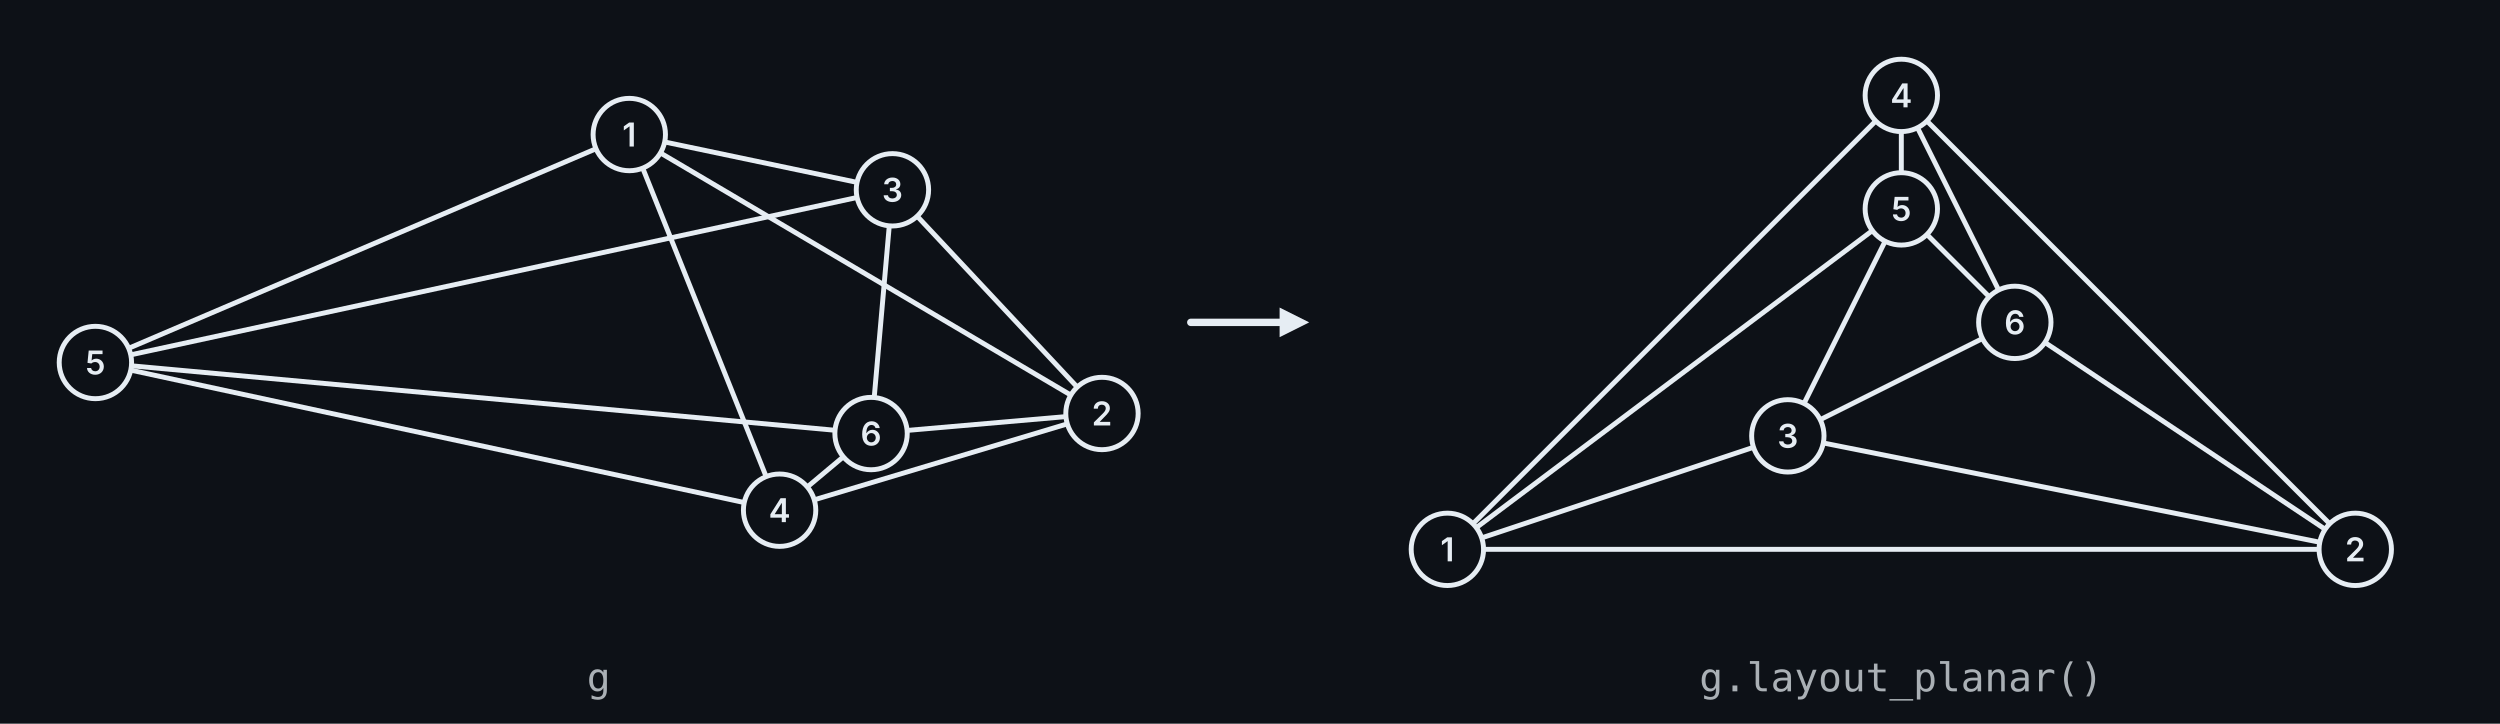
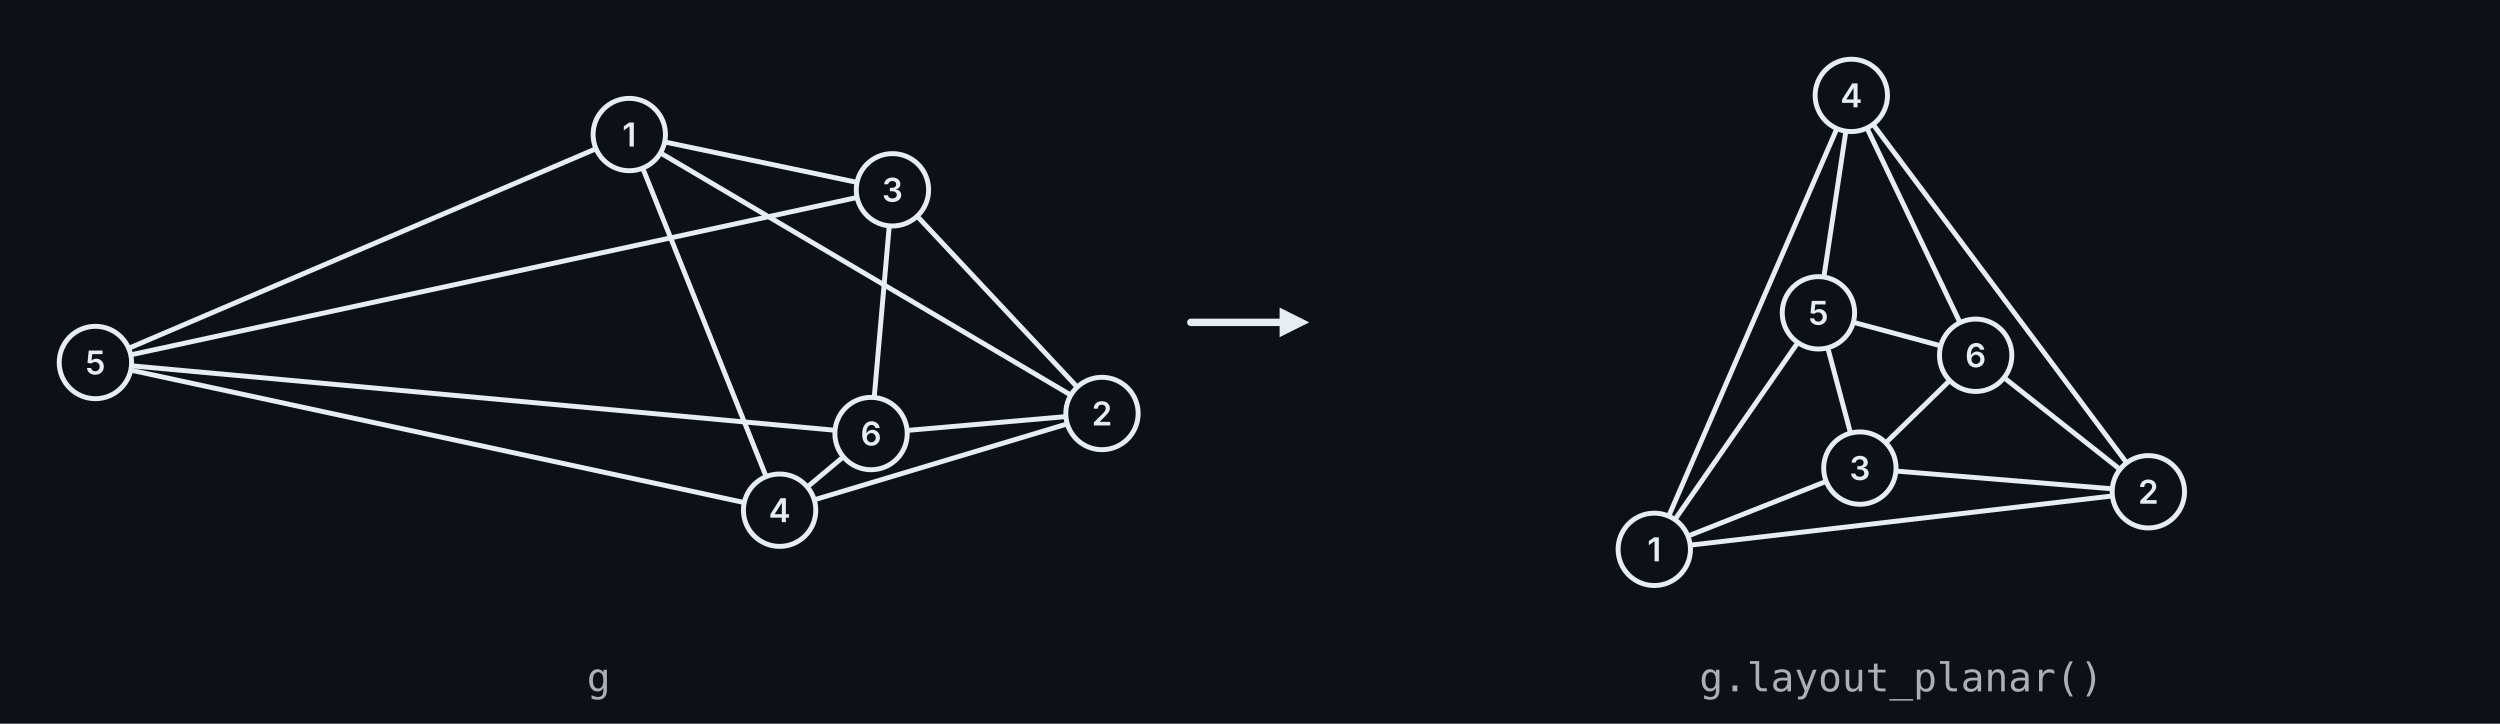
<svg xmlns="http://www.w3.org/2000/svg" viewBox="0 0 760 220" width="760" height="220" role="img" xml:space="preserve">
  <rect width="760" height="220" fill="#0d1117" />
  <line x1="362.0" y1="98.0" x2="390.0" y2="98.0" stroke="#e6edf3" stroke-opacity="1.0" stroke-width="2.25" stroke-linecap="round" />
  <polygon points="398.0,98.0 389.0,102.5 389.0,93.5" fill="#e6edf3" fill-opacity="1.0" />
  <path d="M 200.77 46.49 L 325.53 120.11" fill="none" stroke="#e6edf3" stroke-opacity="1" stroke-width="1.5" stroke-linecap="round" />
  <path d="M 202.07 43.16 L 260.53 55.44" fill="none" stroke="#e6edf3" stroke-opacity="1" stroke-width="1.5" stroke-linecap="round" />
  <path d="M 195.39 51.11 L 232.91 144.89" fill="none" stroke="#e6edf3" stroke-opacity="1" stroke-width="1.5" stroke-linecap="round" />
  <path d="M 181.18 45.22 L 39.12 105.88" fill="none" stroke="#e6edf3" stroke-opacity="1" stroke-width="1.5" stroke-linecap="round" />
  <path d="M 327.48 117.67 L 278.82 65.73" fill="none" stroke="#e6edf3" stroke-opacity="1" stroke-width="1.5" stroke-linecap="round" />
  <path d="M 324.46 128.86 L 247.54 151.94" fill="none" stroke="#e6edf3" stroke-opacity="1" stroke-width="1.5" stroke-linecap="round" />
  <path d="M 324.04 126.65 L 275.76 130.85" fill="none" stroke="#e6edf3" stroke-opacity="1" stroke-width="1.5" stroke-linecap="round" />
  <path d="M 260.55 60.03 L 39.75 107.87" fill="none" stroke="#e6edf3" stroke-opacity="1" stroke-width="1.5" stroke-linecap="round" />
  <path d="M 270.34 68.66 L 265.76 120.84" fill="none" stroke="#e6edf3" stroke-opacity="1" stroke-width="1.5" stroke-linecap="round" />
  <path d="M 226.25 152.78 L 39.75 112.52" fill="none" stroke="#e6edf3" stroke-opacity="1" stroke-width="1.5" stroke-linecap="round" />
  <path d="M 245.43 148.03 L 256.37 138.87" fill="none" stroke="#e6edf3" stroke-opacity="1" stroke-width="1.5" stroke-linecap="round" />
  <path d="M 39.95 111.20 L 253.85 130.80" fill="none" stroke="#e6edf3" stroke-opacity="1" stroke-width="1.5" stroke-linecap="round" />
-   <path d="M 451.00 167.00 L 705.00 167.00" fill="none" stroke="#e6edf3" stroke-opacity="1" stroke-width="1.5" stroke-linecap="round" />
-   <path d="M 450.44 163.52 L 533.06 135.98" fill="none" stroke="#e6edf3" stroke-opacity="1" stroke-width="1.5" stroke-linecap="round" />
-   <path d="M 447.78 159.22 L 570.22 36.78" fill="none" stroke="#e6edf3" stroke-opacity="1" stroke-width="1.5" stroke-linecap="round" />
-   <path d="M 448.80 160.40 L 569.20 70.10" fill="none" stroke="#e6edf3" stroke-opacity="1" stroke-width="1.5" stroke-linecap="round" />
-   <path d="M 705.21 164.84 L 554.29 134.66" fill="none" stroke="#e6edf3" stroke-opacity="1" stroke-width="1.5" stroke-linecap="round" />
-   <path d="M 708.22 159.22 L 585.78 36.78" fill="none" stroke="#e6edf3" stroke-opacity="1" stroke-width="1.5" stroke-linecap="round" />
-   <path d="M 706.85 160.90 L 621.65 104.10" fill="none" stroke="#e6edf3" stroke-opacity="1" stroke-width="1.5" stroke-linecap="round" />
-   <path d="M 548.42 122.66 L 573.08 73.34" fill="none" stroke="#e6edf3" stroke-opacity="1" stroke-width="1.5" stroke-linecap="round" />
-   <path d="M 553.34 127.58 L 602.66 102.92" fill="none" stroke="#e6edf3" stroke-opacity="1" stroke-width="1.5" stroke-linecap="round" />
-   <path d="M 578.00 40.00 L 578.00 52.50" fill="none" stroke="#e6edf3" stroke-opacity="1" stroke-width="1.5" stroke-linecap="round" />
-   <path d="M 582.92 38.84 L 607.58 88.16" fill="none" stroke="#e6edf3" stroke-opacity="1" stroke-width="1.5" stroke-linecap="round" />
-   <path d="M 585.78 71.28 L 604.72 90.22" fill="none" stroke="#e6edf3" stroke-opacity="1" stroke-width="1.5" stroke-linecap="round" />
+   <path d="M 513.83 165.73 L 642.17 150.77" fill="none" stroke="#e6edf3" stroke-opacity="1" stroke-width="1.5" stroke-linecap="round" />
+   <path d="M 513.13 162.96 L 555.17 146.34" fill="none" stroke="#e6edf3" stroke-opacity="1" stroke-width="1.5" stroke-linecap="round" />
+   <path d="M 507.28 156.91 L 558.42 39.09" fill="none" stroke="#e6edf3" stroke-opacity="1" stroke-width="1.5" stroke-linecap="round" />
+   <path d="M 509.17 157.96 L 546.53 104.14" fill="none" stroke="#e6edf3" stroke-opacity="1" stroke-width="1.5" stroke-linecap="round" />
+   <path d="M 642.14 148.60 L 576.36 143.20" fill="none" stroke="#e6edf3" stroke-opacity="1" stroke-width="1.5" stroke-linecap="round" />
+   <path d="M 646.50 140.70 L 569.40 37.80" fill="none" stroke="#e6edf3" stroke-opacity="1" stroke-width="1.5" stroke-linecap="round" />
+   <path d="M 644.47 142.68 L 609.23 114.82" fill="none" stroke="#e6edf3" stroke-opacity="1" stroke-width="1.5" stroke-linecap="round" />
+   <path d="M 562.56 131.67 L 555.64 105.73" fill="none" stroke="#e6edf3" stroke-opacity="1" stroke-width="1.5" stroke-linecap="round" />
+   <path d="M 573.28 134.62 L 592.72 115.68" fill="none" stroke="#e6edf3" stroke-opacity="1" stroke-width="1.5" stroke-linecap="round" />
+   <path d="M 561.15 39.88 L 554.45 84.22" fill="none" stroke="#e6edf3" stroke-opacity="1" stroke-width="1.5" stroke-linecap="round" />
+   <path d="M 567.55 38.92 L 595.85 98.08" fill="none" stroke="#e6edf3" stroke-opacity="1" stroke-width="1.5" stroke-linecap="round" />
+   <path d="M 563.42 97.97 L 589.98 105.13" fill="none" stroke="#e6edf3" stroke-opacity="1" stroke-width="1.5" stroke-linecap="round" />
  <circle cx="271.3" cy="57.7" r="11" fill="#0d1117" stroke="#e6edf3" stroke-opacity="1" stroke-width="1.5" />
  <text x="271.3" y="57.7" text-anchor="middle" dominant-baseline="central" font-family="ui-sans-serif, system-ui, -apple-system, 'Segoe UI', sans-serif" font-size="10" font-weight="600" fill="#e6edf3" fill-opacity="1">3</text>
  <circle cx="191.3" cy="40.9" r="11" fill="#0d1117" stroke="#e6edf3" stroke-opacity="1" stroke-width="1.5" />
  <text x="191.3" y="40.9" text-anchor="middle" dominant-baseline="central" font-family="ui-sans-serif, system-ui, -apple-system, 'Segoe UI', sans-serif" font-size="10" font-weight="600" fill="#e6edf3" fill-opacity="1">1</text>
  <circle cx="29.0" cy="110.2" r="11" fill="#0d1117" stroke="#e6edf3" stroke-opacity="1" stroke-width="1.5" />
  <text x="29.0" y="110.2" text-anchor="middle" dominant-baseline="central" font-family="ui-sans-serif, system-ui, -apple-system, 'Segoe UI', sans-serif" font-size="10" font-weight="600" fill="#e6edf3" fill-opacity="1">5</text>
  <circle cx="264.8" cy="131.8" r="11" fill="#0d1117" stroke="#e6edf3" stroke-opacity="1" stroke-width="1.5" />
  <text x="264.8" y="131.8" text-anchor="middle" dominant-baseline="central" font-family="ui-sans-serif, system-ui, -apple-system, 'Segoe UI', sans-serif" font-size="10" font-weight="600" fill="#e6edf3" fill-opacity="1">6</text>
  <circle cx="237.0" cy="155.1" r="11" fill="#0d1117" stroke="#e6edf3" stroke-opacity="1" stroke-width="1.5" />
  <text x="237.0" y="155.1" text-anchor="middle" dominant-baseline="central" font-family="ui-sans-serif, system-ui, -apple-system, 'Segoe UI', sans-serif" font-size="10" font-weight="600" fill="#e6edf3" fill-opacity="1">4</text>
  <circle cx="335.0" cy="125.7" r="11" fill="#0d1117" stroke="#e6edf3" stroke-opacity="1" stroke-width="1.5" />
  <text x="335.0" y="125.7" text-anchor="middle" dominant-baseline="central" font-family="ui-sans-serif, system-ui, -apple-system, 'Segoe UI', sans-serif" font-size="10" font-weight="600" fill="#e6edf3" fill-opacity="1">2</text>
-   <circle cx="543.5" cy="132.5" r="11" fill="#0d1117" stroke="#e6edf3" stroke-opacity="1" stroke-width="1.5" />
-   <text x="543.5" y="132.5" text-anchor="middle" dominant-baseline="central" font-family="ui-sans-serif, system-ui, -apple-system, 'Segoe UI', sans-serif" font-size="10" font-weight="600" fill="#e6edf3" fill-opacity="1">3</text>
-   <circle cx="440.0" cy="167.0" r="11" fill="#0d1117" stroke="#e6edf3" stroke-opacity="1" stroke-width="1.5" />
-   <text x="440.0" y="167.0" text-anchor="middle" dominant-baseline="central" font-family="ui-sans-serif, system-ui, -apple-system, 'Segoe UI', sans-serif" font-size="10" font-weight="600" fill="#e6edf3" fill-opacity="1">1</text>
-   <circle cx="578.0" cy="63.5" r="11" fill="#0d1117" stroke="#e6edf3" stroke-opacity="1" stroke-width="1.5" />
-   <text x="578.0" y="63.5" text-anchor="middle" dominant-baseline="central" font-family="ui-sans-serif, system-ui, -apple-system, 'Segoe UI', sans-serif" font-size="10" font-weight="600" fill="#e6edf3" fill-opacity="1">5</text>
-   <circle cx="612.5" cy="98.0" r="11" fill="#0d1117" stroke="#e6edf3" stroke-opacity="1" stroke-width="1.5" />
-   <text x="612.5" y="98.0" text-anchor="middle" dominant-baseline="central" font-family="ui-sans-serif, system-ui, -apple-system, 'Segoe UI', sans-serif" font-size="10" font-weight="600" fill="#e6edf3" fill-opacity="1">6</text>
-   <circle cx="578.0" cy="29.0" r="11" fill="#0d1117" stroke="#e6edf3" stroke-opacity="1" stroke-width="1.5" />
-   <text x="578.0" y="29.0" text-anchor="middle" dominant-baseline="central" font-family="ui-sans-serif, system-ui, -apple-system, 'Segoe UI', sans-serif" font-size="10" font-weight="600" fill="#e6edf3" fill-opacity="1">4</text>
-   <circle cx="716.0" cy="167.0" r="11" fill="#0d1117" stroke="#e6edf3" stroke-opacity="1" stroke-width="1.5" />
-   <text x="716.0" y="167.0" text-anchor="middle" dominant-baseline="central" font-family="ui-sans-serif, system-ui, -apple-system, 'Segoe UI', sans-serif" font-size="10" font-weight="600" fill="#e6edf3" fill-opacity="1">2</text>
+   <circle cx="565.4" cy="142.3" r="11" fill="#0d1117" stroke="#e6edf3" stroke-opacity="1" stroke-width="1.5" />
+   <text x="565.4" y="142.3" text-anchor="middle" dominant-baseline="central" font-family="ui-sans-serif, system-ui, -apple-system, 'Segoe UI', sans-serif" font-size="10" font-weight="600" fill="#e6edf3" fill-opacity="1">3</text>
+   <circle cx="502.9" cy="167.0" r="11" fill="#0d1117" stroke="#e6edf3" stroke-opacity="1" stroke-width="1.5" />
+   <text x="502.9" y="167.0" text-anchor="middle" dominant-baseline="central" font-family="ui-sans-serif, system-ui, -apple-system, 'Segoe UI', sans-serif" font-size="10" font-weight="600" fill="#e6edf3" fill-opacity="1">1</text>
+   <circle cx="552.8" cy="95.1" r="11" fill="#0d1117" stroke="#e6edf3" stroke-opacity="1" stroke-width="1.5" />
+   <text x="552.8" y="95.1" text-anchor="middle" dominant-baseline="central" font-family="ui-sans-serif, system-ui, -apple-system, 'Segoe UI', sans-serif" font-size="10" font-weight="600" fill="#e6edf3" fill-opacity="1">5</text>
+   <circle cx="600.6" cy="108.0" r="11" fill="#0d1117" stroke="#e6edf3" stroke-opacity="1" stroke-width="1.5" />
+   <text x="600.6" y="108.0" text-anchor="middle" dominant-baseline="central" font-family="ui-sans-serif, system-ui, -apple-system, 'Segoe UI', sans-serif" font-size="10" font-weight="600" fill="#e6edf3" fill-opacity="1">6</text>
+   <circle cx="562.8" cy="29.0" r="11" fill="#0d1117" stroke="#e6edf3" stroke-opacity="1" stroke-width="1.5" />
+   <text x="562.8" y="29.0" text-anchor="middle" dominant-baseline="central" font-family="ui-sans-serif, system-ui, -apple-system, 'Segoe UI', sans-serif" font-size="10" font-weight="600" fill="#e6edf3" fill-opacity="1">4</text>
+   <circle cx="653.1" cy="149.5" r="11" fill="#0d1117" stroke="#e6edf3" stroke-opacity="1" stroke-width="1.5" />
+   <text x="653.1" y="149.5" text-anchor="middle" dominant-baseline="central" font-family="ui-sans-serif, system-ui, -apple-system, 'Segoe UI', sans-serif" font-size="10" font-weight="600" fill="#e6edf3" fill-opacity="1">2</text>
  <text x="182.0" y="206.0" text-anchor="middle" dominant-baseline="central" font-family="ui-monospace, SFMono-Regular, Menlo, Consolas, monospace" font-size="12" font-weight="400" fill="#e6edf3" fill-opacity="0.72">g</text>
  <text x="578.0" y="206.0" text-anchor="middle" dominant-baseline="central" font-family="ui-monospace, SFMono-Regular, Menlo, Consolas, monospace" font-size="12" font-weight="400" fill="#e6edf3" fill-opacity="0.72">g.layout_planar()</text>
</svg>
